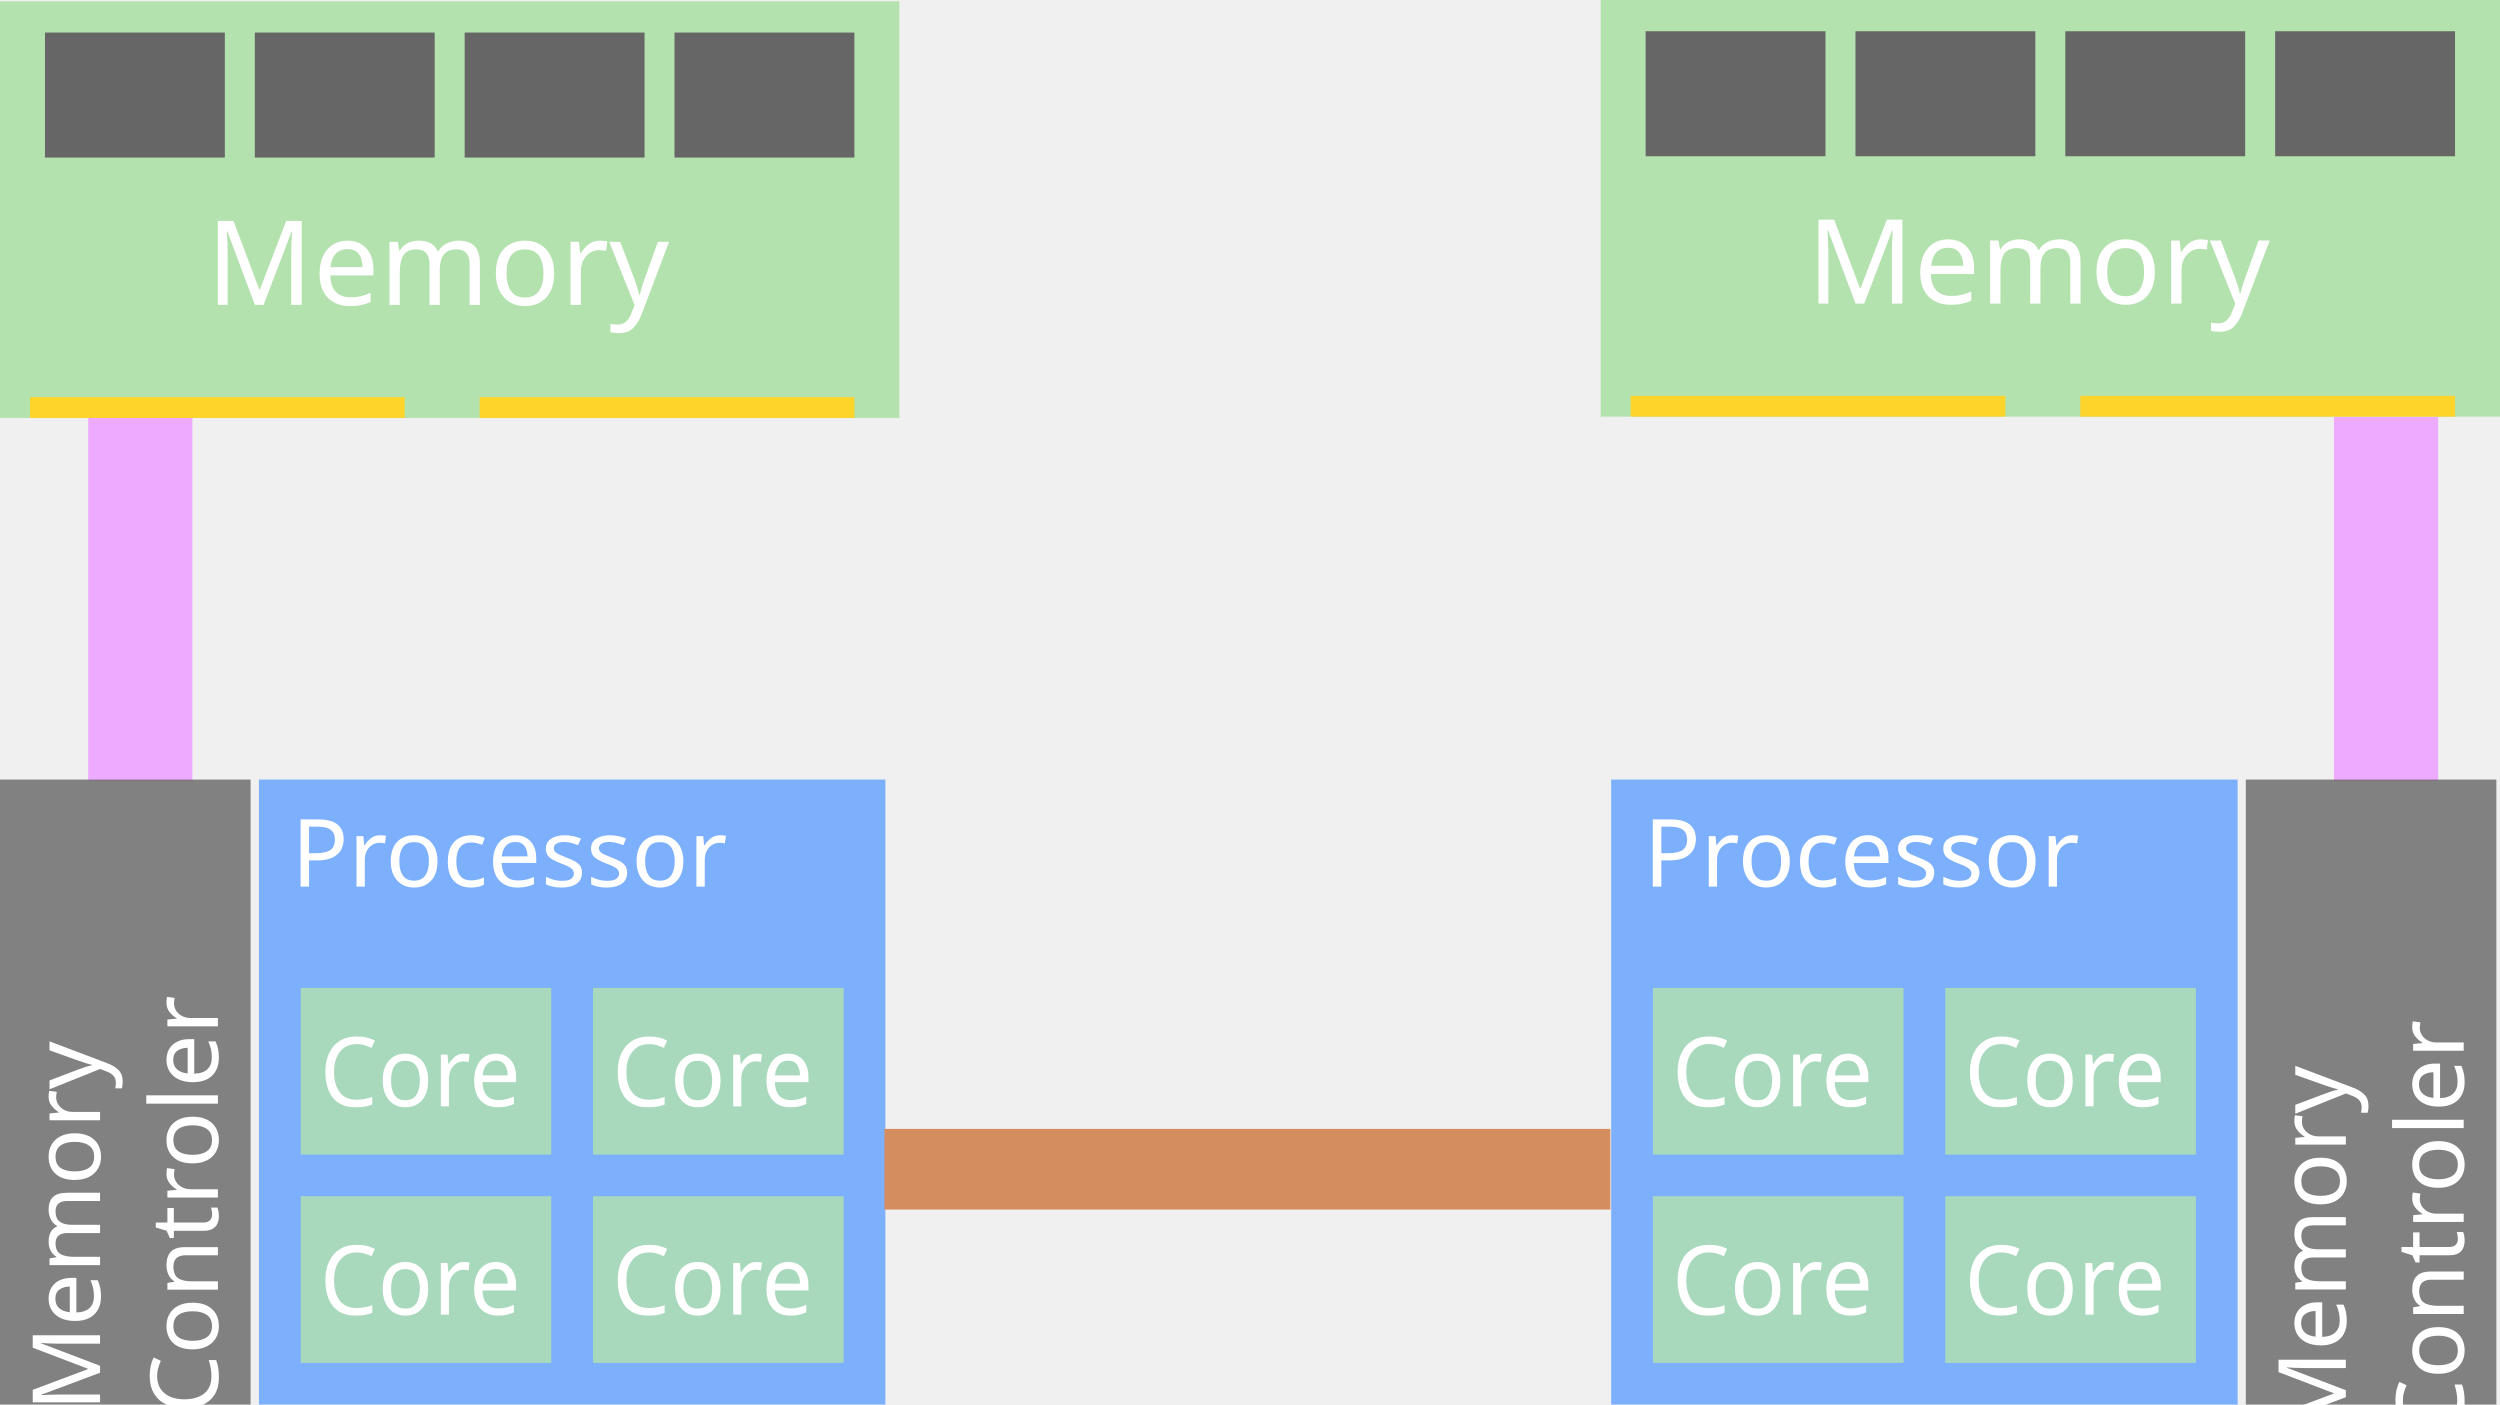
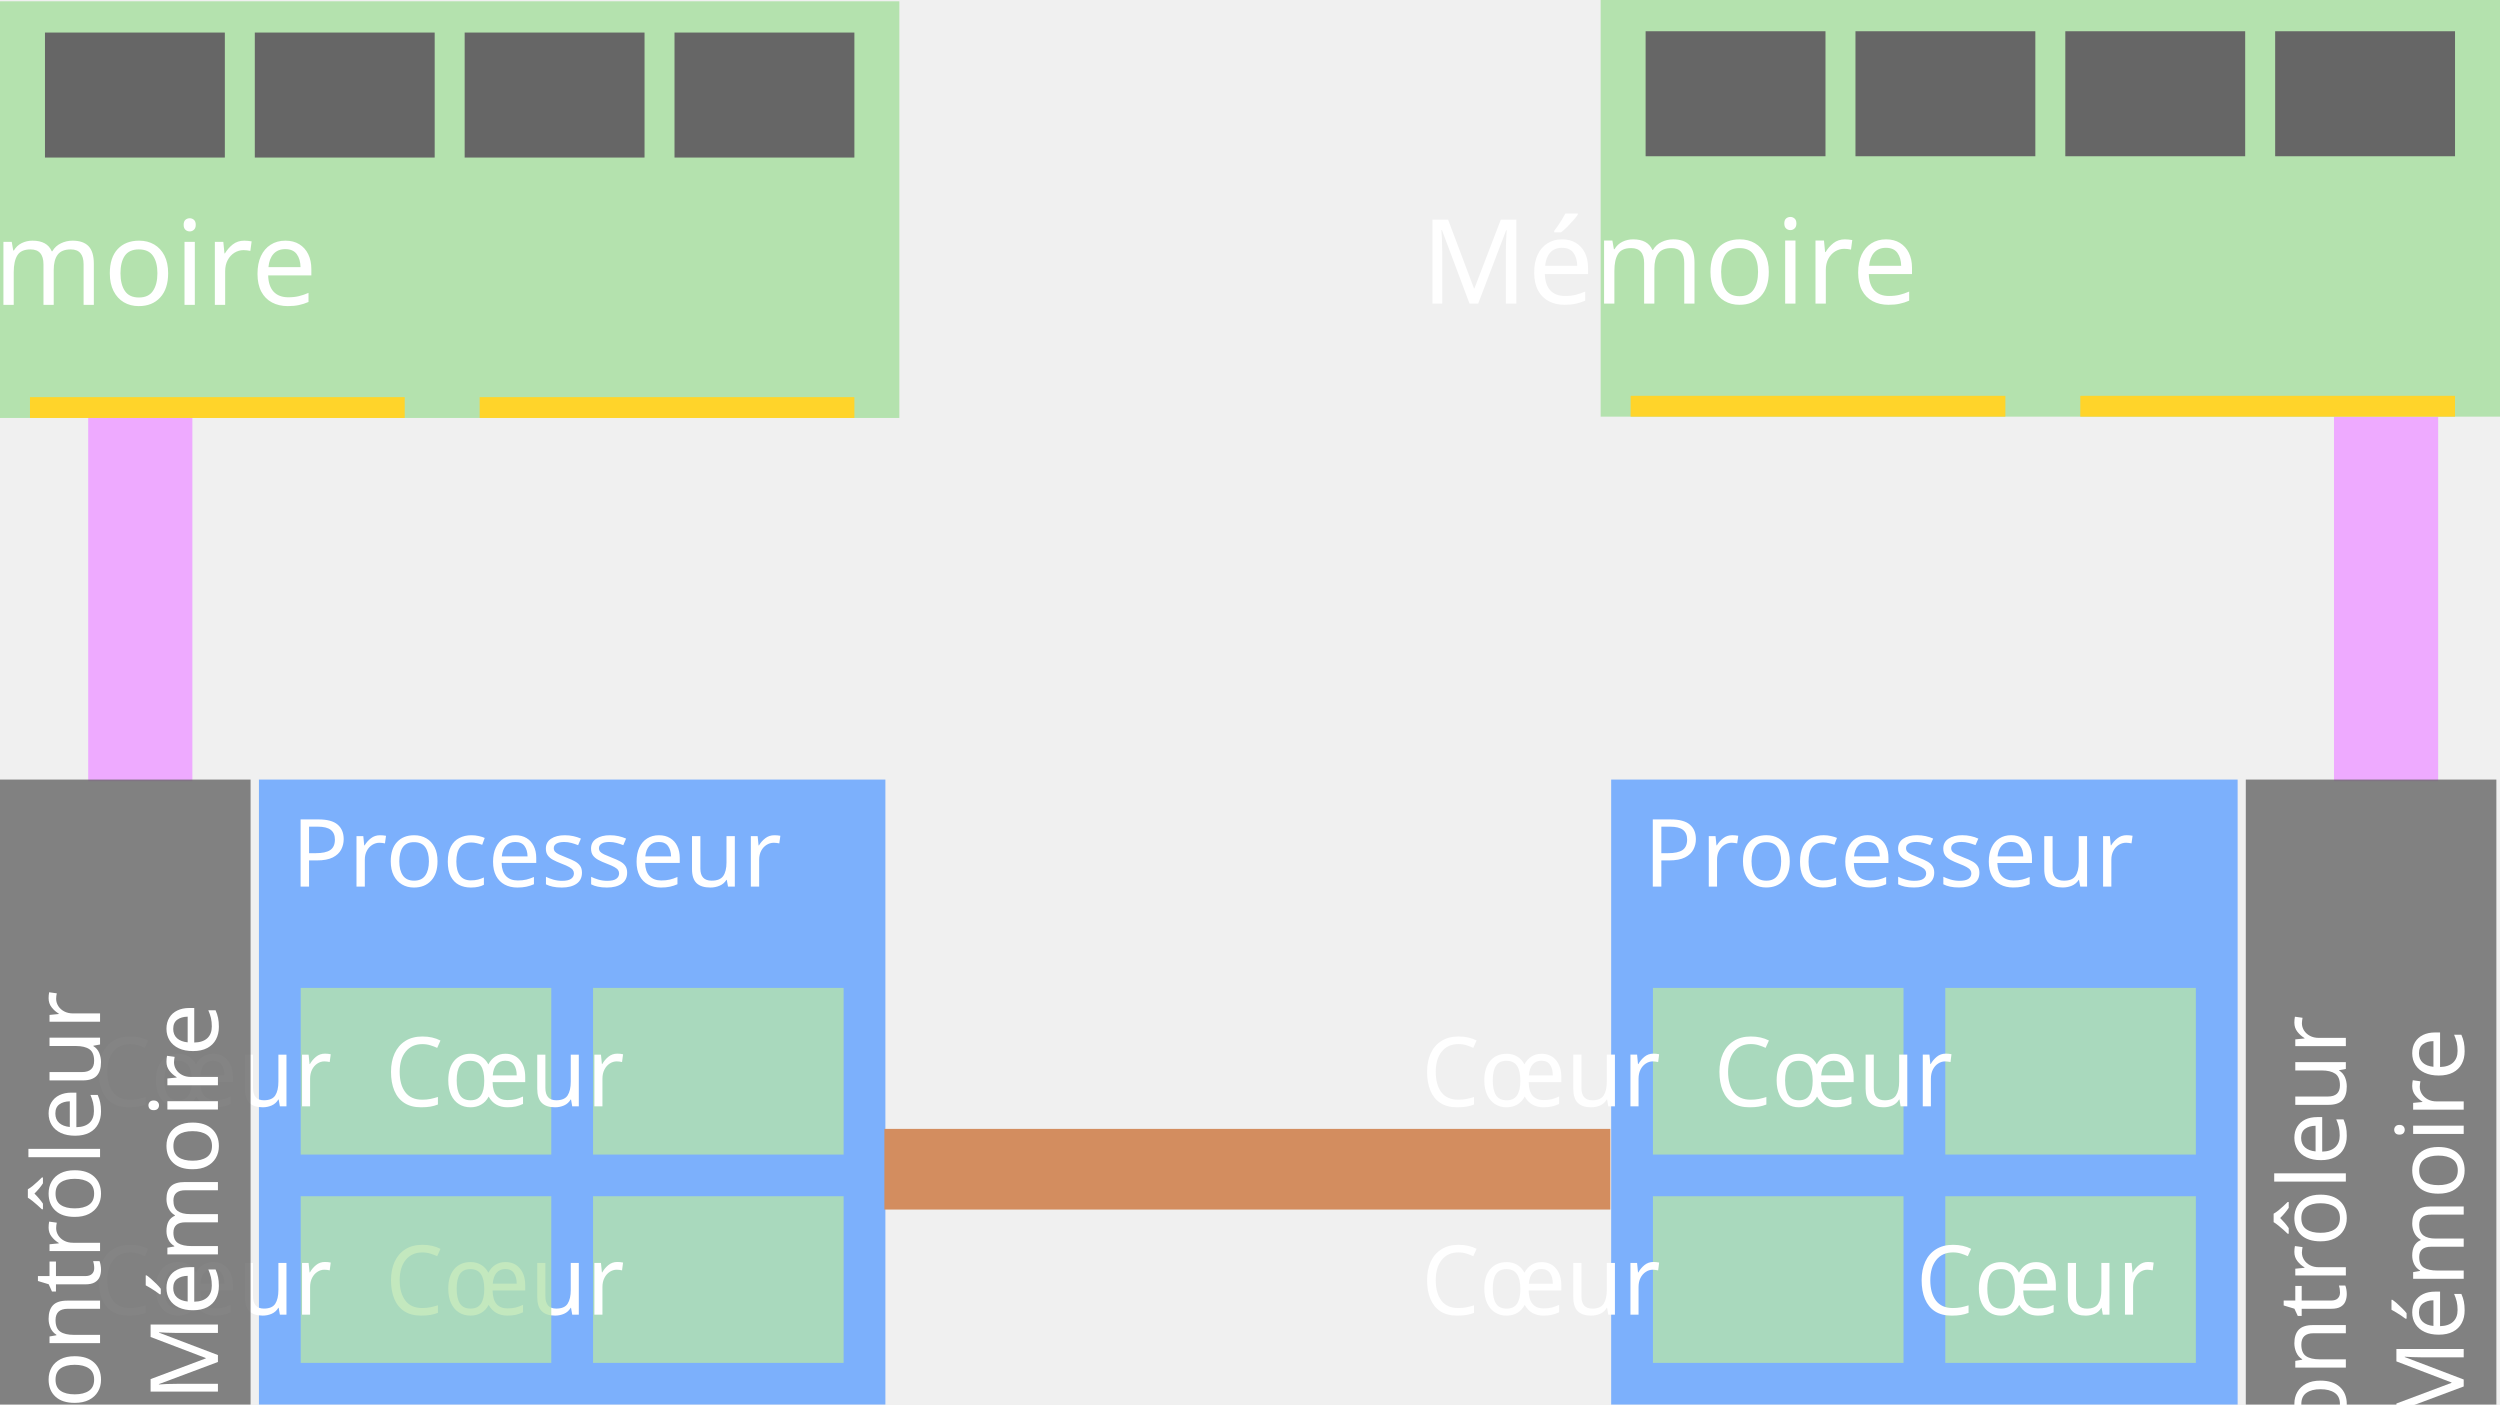
<svg xmlns="http://www.w3.org/2000/svg" width="549.092" height="308.492" id="svg2383" version="1.0">
  <defs id="defs2385">
    <marker orient="auto" refY="0" refX="0" id="Arrow1Mend" style="overflow:visible">
      <path id="path4624" d="M 0,0 L 5,-5 L -12.5,0 L 5,5 L 0,0 z" style="fill-rule:evenodd;stroke:#000000;stroke-width:1pt;marker-start:none" transform="matrix(-0.4,0,0,-0.4,-4,0)" />
    </marker>
  </defs>
  <g id="layer1" transform="translate(-221.8269,-183.7166)">
    <g id="g2728">
      <rect transform="matrix(0,1,-1,0,0,0)" y="-264.077" x="275.23" height="22.878" width="80.073" id="rect3811" style="fill:#eeaaff;fill-opacity:1;stroke:none;stroke-width:3.543;stroke-miterlimit:4;stroke-dasharray:none;stroke-opacity:1" />
      <g id="g3723" transform="matrix(0.6456716,0,0,0.6456716,102.0379,282.0871)">
        <rect y="112.832" x="273.607" height="212.598" width="213.1" id="rect3725" style="opacity:0.804;fill:#60a0ff;fill-opacity:1;stroke:none;stroke-width:3.543;stroke-miterlimit:4;stroke-dasharray:none;stroke-opacity:1" />
-         <text transform="scale(1.001179,0.9988228)" id="text3727" y="149.405" x="284.331" style="font-size:32.038px;font-style:normal;font-variant:normal;font-weight:normal;font-stretch:normal;fill:#ffffff;fill-opacity:1;stroke:none;stroke-width:1px;stroke-linecap:butt;stroke-linejoin:miter;stroke-opacity:1;font-family:Sans;-inkscape-font-specification:Sans" xml:space="preserve">
-           <tspan y="149.405" x="284.331" id="tspan3729">Processor</tspan>
+         <text transform="scale(1.001179,0.9988228)" id="text3727" y="149.405" x="284.331" style="font-size:32.038px;font-style:normal;font-variant:normal;font-weight:normal;font-stretch:normal;fill:#ffffff;fill-opacity:1;stroke:none;font-family:Sans;-inkscape-font-specification:Sans" xml:space="preserve">
+           <tspan y="149.405" x="284.331" id="tspan3729">Processeur</tspan>
        </text>
        <rect y="183.698" x="287.814" height="56.693" width="85.24" id="rect3731" style="opacity:0.804;fill:#b4e2ae;fill-opacity:1;stroke:none;stroke-width:3.543;stroke-miterlimit:4;stroke-dasharray:none;stroke-opacity:1" />
-         <text transform="scale(0.9744757,1.026193)" id="text3733" y="218.274" x="302.01" style="font-size:31.981px;font-style:normal;font-variant:normal;font-weight:normal;font-stretch:normal;fill:#ffffff;fill-opacity:1;stroke:none;stroke-width:1px;stroke-linecap:butt;stroke-linejoin:miter;stroke-opacity:1;font-family:Sans;-inkscape-font-specification:Sans" xml:space="preserve">
-           <tspan y="218.274" x="302.01" id="tspan3735">Core</tspan>
+         <text transform="scale(0.9744757,1.026193)" id="text3733" y="218.274" x="337.301" style="font-size:31.981px;font-style:normal;font-variant:normal;font-weight:normal;font-stretch:normal;fill:#ffffff;fill-opacity:1;stroke:none;font-family:Sans;-inkscape-font-specification:Sans;text-anchor:middle;text-align:center" xml:space="preserve">
+           <tspan y="218.274" x="302.01" id="tspan3735">Cœur</tspan>
        </text>
        <rect style="opacity:0.804;fill:#b4e2ae;fill-opacity:1;stroke:none;stroke-width:3.543;stroke-miterlimit:4;stroke-dasharray:none;stroke-opacity:1" id="rect3737" width="85.24" height="56.693" x="387.261" y="183.698" />
-         <text transform="scale(0.9744757,1.026193)" xml:space="preserve" style="font-size:31.981px;font-style:normal;font-variant:normal;font-weight:normal;font-stretch:normal;fill:#ffffff;fill-opacity:1;stroke:none;stroke-width:1px;stroke-linecap:butt;stroke-linejoin:miter;stroke-opacity:1;font-family:Sans;-inkscape-font-specification:Sans" x="404.061" y="218.274" id="text3739">
-           <tspan id="tspan3741" x="404.061" y="218.274">Core</tspan>
+         <text transform="scale(0.9744757,1.026193)" xml:space="preserve" style="font-size:31.981px;font-style:normal;font-variant:normal;font-weight:normal;font-stretch:normal;fill:#ffffff;fill-opacity:1;stroke:none;font-family:Sans;-inkscape-font-specification:Sans;text-anchor:middle;text-align:center" x="439.352" y="218.274" id="text3739">
+           <tspan id="tspan3741" x="404.061" y="218.274">Cœur</tspan>
        </text>
        <rect y="254.565" x="387.261" height="56.693" width="85.24" id="rect3743" style="opacity:0.804;fill:#b4e2ae;fill-opacity:1;stroke:none;stroke-width:3.543;stroke-miterlimit:4;stroke-dasharray:none;stroke-opacity:1" />
-         <text transform="scale(0.9744757,1.026193)" id="text3745" y="287.331" x="404.061" style="font-size:31.981px;font-style:normal;font-variant:normal;font-weight:normal;font-stretch:normal;fill:#ffffff;fill-opacity:1;stroke:none;stroke-width:1px;stroke-linecap:butt;stroke-linejoin:miter;stroke-opacity:1;font-family:Sans;-inkscape-font-specification:Sans" xml:space="preserve">
-           <tspan y="287.331" x="404.061" id="tspan3747">Core</tspan>
+         <text transform="scale(0.9744757,1.026193)" id="text3745" y="287.331" x="439.352" style="font-size:31.981px;font-style:normal;font-variant:normal;font-weight:normal;font-stretch:normal;fill:#ffffff;fill-opacity:1;stroke:none;font-family:Sans;-inkscape-font-specification:Sans;text-anchor:middle;text-align:center" xml:space="preserve">
+           <tspan y="287.331" x="404.061" id="tspan3747">Cœur</tspan>
        </text>
        <rect style="opacity:0.804;fill:#b4e2ae;fill-opacity:1;stroke:none;stroke-width:3.543;stroke-miterlimit:4;stroke-dasharray:none;stroke-opacity:1" id="rect3749" width="85.24" height="56.693" x="287.814" y="254.565" />
-         <text transform="scale(0.9744757,1.026193)" xml:space="preserve" style="font-size:31.981px;font-style:normal;font-variant:normal;font-weight:normal;font-stretch:normal;fill:#ffffff;fill-opacity:1;stroke:none;stroke-width:1px;stroke-linecap:butt;stroke-linejoin:miter;stroke-opacity:1;font-family:Sans;-inkscape-font-specification:Sans" x="302.01" y="287.331" id="text3751">
-           <tspan id="tspan3753" x="302.01" y="287.331">Core</tspan>
+         <text transform="scale(0.9744757,1.026193)" xml:space="preserve" style="font-size:31.981px;font-style:normal;font-variant:normal;font-weight:normal;font-stretch:normal;fill:#ffffff;fill-opacity:1;stroke:none;font-family:Sans;-inkscape-font-specification:Sans;text-anchor:middle;text-align:center" x="337.301" y="287.331" id="text3751">
+           <tspan id="tspan3753" x="302.01" y="287.331">Cœur</tspan>
        </text>
        <rect y="112.832" x="185.526" height="212.598" width="85.24" id="rect3755" style="opacity:0.804;fill:#666666;fill-opacity:1;stroke:none;stroke-width:3.543;stroke-miterlimit:4;stroke-dasharray:none;stroke-opacity:1" />
-         <text transform="matrix(0,-0.9988228,1.001179,0,0,0)" id="text3757" y="219.305" x="-220.274" style="font-size:32.038px;font-style:normal;font-variant:normal;font-weight:normal;font-stretch:normal;text-align:center;writing-mode:lr-tb;text-anchor:middle;fill:#ffffff;fill-opacity:1;stroke:none;stroke-width:1px;stroke-linecap:butt;stroke-linejoin:miter;stroke-opacity:1;font-family:Sans;-inkscape-font-specification:Sans" xml:space="preserve">
-           <tspan y="219.305" x="-215.174" id="tspan3759">Memory </tspan>
-           <tspan id="tspan3761" y="259.352" x="-220.274">Controler</tspan>
+         <text transform="matrix(0,-0.9988228,1.001179,0,0,0)" id="text3757" y="219.305" x="-220.274" style="font-size:32.038px;font-style:normal;font-variant:normal;font-weight:normal;font-stretch:normal;text-align:center;writing-mode:lr-tb;text-anchor:middle;fill:#ffffff;fill-opacity:1;stroke:none;font-family:Sans;-inkscape-font-specification:Sans" xml:space="preserve">
+           <tspan id="tspan3761" y="219.305" x="-220.274">Contrôleur</tspan>
+           <tspan y="259.352" x="-215.174" id="tspan3094">Mémoire </tspan>
        </text>
      </g>
      <g id="g2715">
        <g id="g3784" transform="matrix(0,0.6456716,-0.929123,0,452.2787,184.0045)">
          <g transform="translate(-17.71654,-141.7323)" id="g3773">
            <rect style="opacity:1;fill:#b4e2ae;fill-opacity:1;stroke:none;stroke-width:3.543;stroke-miterlimit:4;stroke-dasharray:none;stroke-opacity:1" id="rect3763" width="141.732" height="212.598" x="17.717" y="177.165" />
            <rect style="opacity:1;fill:#666666;fill-opacity:1;stroke:none;stroke-width:3.543;stroke-miterlimit:4;stroke-dasharray:none;stroke-opacity:1" id="rect3765" width="42.52" height="42.52" x="28.346" y="336.614" />
            <rect y="287.008" x="28.346" height="42.52" width="42.52" id="rect3767" style="opacity:1;fill:#666666;fill-opacity:1;stroke:none;stroke-width:3.543;stroke-miterlimit:4;stroke-dasharray:none;stroke-opacity:1" />
            <rect y="237.402" x="28.346" height="42.52" width="42.52" id="rect3769" style="opacity:1;fill:#666666;fill-opacity:1;stroke:none;stroke-width:3.543;stroke-miterlimit:4;stroke-dasharray:none;stroke-opacity:1" />
            <rect style="opacity:1;fill:#666666;fill-opacity:1;stroke:none;stroke-width:3.543;stroke-miterlimit:4;stroke-dasharray:none;stroke-opacity:1" id="rect3771" width="42.52" height="42.52" x="28.346" y="187.795" />
          </g>
          <rect y="152.362" x="134.646" height="88.583" width="7.087" id="rect3780" style="opacity:1;fill:#ffd42a;fill-opacity:1;stroke:none;stroke-width:3.543;stroke-miterlimit:4;stroke-dasharray:none;stroke-opacity:1" />
          <rect style="opacity:1;fill:#ffd42a;fill-opacity:1;stroke:none;stroke-width:3.543;stroke-miterlimit:4;stroke-dasharray:none;stroke-opacity:1" id="rect3782" width="7.087" height="88.583" x="134.646" y="46.063" />
        </g>
-         <text xml:space="preserve" style="font-size:25.827px;font-style:normal;font-variant:normal;font-weight:normal;font-stretch:normal;writing-mode:lr-tb;fill:#ffffff;fill-opacity:1;stroke:none;stroke-width:1px;stroke-linecap:butt;stroke-linejoin:miter;stroke-opacity:1;font-family:Sans;-inkscape-font-specification:Sans" x="267.173" y="250.685" id="text3794">
-           <tspan id="tspan3796" x="267.173" y="250.685">Memory</tspan>
+         <text xml:space="preserve" style="font-size:25.827px;font-style:normal;font-variant:normal;font-weight:normal;font-stretch:normal;writing-mode:lr-tb;fill:#ffffff;fill-opacity:1;stroke:none;font-family:Sans;-inkscape-font-specification:Sans;text-anchor:middle;text-align:center" x="318.057" y="250.685" id="text3794">
+           <tspan id="tspan3796" x="267.173" y="250.685">Mémoire</tspan>
        </text>
      </g>
    </g>
    <rect transform="matrix(0,-1,-1,0,0,0)" style="fill:#d38d5f;fill-opacity:1;stroke:none;stroke-width:3.543;stroke-miterlimit:4;stroke-dasharray:none;stroke-opacity:1" id="rect4606" width="17.717" height="159.449" x="-449.379" y="-575.514" />
    <g id="g3071" transform="translate(-2.518816,-3.808765)">
      <g transform="translate(0.814692,1.365111)" id="g3047">
        <g id="g3030" transform="translate(-54.56091,2.443026)">
          <rect y="354.94" x="631.964" height="137.269" width="137.593" id="rect2769" style="opacity:0.804;fill:#60a0ff;fill-opacity:1;stroke:none;stroke-width:3.543;stroke-miterlimit:4;stroke-dasharray:none;stroke-opacity:1" />
-           <text transform="scale(1.001179,0.9988228)" id="text2771" y="378.886" x="638.352" style="font-size:20.686px;font-style:normal;font-variant:normal;font-weight:normal;font-stretch:normal;fill:#ffffff;fill-opacity:1;stroke:none;stroke-width:1px;stroke-linecap:butt;stroke-linejoin:miter;stroke-opacity:1;font-family:Sans;-inkscape-font-specification:Sans" xml:space="preserve">
-             <tspan y="378.886" x="638.352" id="tspan2773">Processor</tspan>
+           <text transform="scale(1.001179,0.9988228)" id="text2771" y="378.886" x="638.352" style="font-size:20.686px;font-style:normal;font-variant:normal;font-weight:normal;font-stretch:normal;fill:#ffffff;fill-opacity:1;stroke:none;font-family:Sans;-inkscape-font-specification:Sans" xml:space="preserve">
+             <tspan y="378.886" x="638.352" id="tspan2773">Processeur</tspan>
          </text>
          <rect y="400.696" x="641.137" height="36.605" width="55.037" id="rect2775" style="opacity:0.804;fill:#b4e2ae;fill-opacity:1;stroke:none;stroke-width:3.543;stroke-miterlimit:4;stroke-dasharray:none;stroke-opacity:1" />
-           <text transform="scale(0.9744757,1.026193)" id="text2777" y="415.82" x="662.229" style="font-size:20.649px;font-style:normal;font-variant:normal;font-weight:normal;font-stretch:normal;fill:#ffffff;fill-opacity:1;stroke:none;stroke-width:1px;stroke-linecap:butt;stroke-linejoin:miter;stroke-opacity:1;font-family:Sans;-inkscape-font-specification:Sans" xml:space="preserve">
-             <tspan y="415.82" x="662.229" id="tspan2779">Core</tspan>
+           <text transform="scale(0.9744757,1.026193)" id="text2777" y="415.82" x="685.015" style="font-size:20.649px;font-style:normal;font-variant:normal;font-weight:normal;font-stretch:normal;fill:#ffffff;fill-opacity:1;stroke:none;font-family:Sans;-inkscape-font-specification:Sans;text-anchor:middle;text-align:center" xml:space="preserve">
+             <tspan y="415.82" x="662.229" id="tspan2779">Cœur</tspan>
          </text>
          <rect style="opacity:0.804;fill:#b4e2ae;fill-opacity:1;stroke:none;stroke-width:3.543;stroke-miterlimit:4;stroke-dasharray:none;stroke-opacity:1" id="rect2781" width="55.037" height="36.605" x="705.347" y="400.696" />
-           <text transform="scale(0.9744757,1.026193)" xml:space="preserve" style="font-size:20.649px;font-style:normal;font-variant:normal;font-weight:normal;font-stretch:normal;fill:#ffffff;fill-opacity:1;stroke:none;stroke-width:1px;stroke-linecap:butt;stroke-linejoin:miter;stroke-opacity:1;font-family:Sans;-inkscape-font-specification:Sans" x="728.121" y="415.82" id="text2783">
-             <tspan id="tspan2785" x="728.121" y="415.82">Core</tspan>
+           <text transform="scale(0.9744757,1.026193)" xml:space="preserve" style="font-size:20.649px;font-style:normal;font-variant:normal;font-weight:normal;font-stretch:normal;fill:#ffffff;fill-opacity:1;stroke:none;font-family:Sans;-inkscape-font-specification:Sans;text-anchor:middle;text-align:center" x="750.907" y="415.82" id="text2783">
+             <tspan id="tspan2785" x="728.121" y="415.82">Cœur</tspan>
          </text>
          <rect y="446.452" x="705.347" height="36.605" width="55.037" id="rect2787" style="opacity:0.804;fill:#b4e2ae;fill-opacity:1;stroke:none;stroke-width:3.543;stroke-miterlimit:4;stroke-dasharray:none;stroke-opacity:1" />
-           <text transform="scale(0.9744757,1.026193)" id="text2789" y="460.409" x="728.121" style="font-size:20.649px;font-style:normal;font-variant:normal;font-weight:normal;font-stretch:normal;fill:#ffffff;fill-opacity:1;stroke:none;stroke-width:1px;stroke-linecap:butt;stroke-linejoin:miter;stroke-opacity:1;font-family:Sans;-inkscape-font-specification:Sans" xml:space="preserve">
-             <tspan y="460.409" x="728.121" id="tspan2791">Core</tspan>
+           <text transform="scale(0.9744757,1.026193)" id="text2789" y="460.409" x="750.907" style="font-size:20.649px;font-style:normal;font-variant:normal;font-weight:normal;font-stretch:normal;text-align:center;text-anchor:middle;fill:#ffffff;fill-opacity:1;stroke:none;font-family:Sans;-inkscape-font-specification:Sans" xml:space="preserve">
+             <tspan y="460.409" x="773.694" id="tspan2791">Cœur</tspan>
          </text>
          <rect style="opacity:0.804;fill:#b4e2ae;fill-opacity:1;stroke:none;stroke-width:3.543;stroke-miterlimit:4;stroke-dasharray:none;stroke-opacity:1" id="rect2793" width="55.037" height="36.605" x="641.137" y="446.452" />
-           <text transform="scale(0.9744757,1.026193)" xml:space="preserve" style="font-size:20.649px;font-style:normal;font-variant:normal;font-weight:normal;font-stretch:normal;fill:#ffffff;fill-opacity:1;stroke:none;stroke-width:1px;stroke-linecap:butt;stroke-linejoin:miter;stroke-opacity:1;font-family:Sans;-inkscape-font-specification:Sans" x="662.229" y="460.409" id="text2795">
-             <tspan id="tspan2797" x="662.229" y="460.409">Core</tspan>
+           <text transform="scale(0.9744757,1.026193)" xml:space="preserve" style="font-size:20.649px;font-style:normal;font-variant:normal;font-weight:normal;font-stretch:normal;fill:#ffffff;fill-opacity:1;stroke:none;font-family:Sans;-inkscape-font-specification:Sans;text-anchor:middle;text-align:center" x="685.015" y="460.409" id="text2795">
+             <tspan id="tspan2797" x="662.229" y="460.409">Cœur</tspan>
          </text>
        </g>
        <g id="g3023" transform="translate(141.6955,2.443026)">
          <rect style="fill:#eeaaff;fill-opacity:1;stroke:none;stroke-width:3.543;stroke-miterlimit:4;stroke-dasharray:none;stroke-opacity:1" id="rect2765" width="80.073" height="22.878" x="275.23" y="-617.343" transform="matrix(0,1,-1,0,0,0)" />
          <rect y="354.94" x="575.093" height="137.269" width="55.037" id="rect2799" style="opacity:0.804;fill:#666666;fill-opacity:1;stroke:none;stroke-width:3.543;stroke-miterlimit:4;stroke-dasharray:none;stroke-opacity:1" />
-           <text transform="matrix(0,-0.9988228,1.001179,0,0,0)" id="text2801" y="596.367" x="-424.644" style="font-size:20.686px;font-style:normal;font-variant:normal;font-weight:normal;font-stretch:normal;text-align:center;writing-mode:lr-tb;text-anchor:middle;fill:#ffffff;fill-opacity:1;stroke:none;stroke-width:1px;stroke-linecap:butt;stroke-linejoin:miter;stroke-opacity:1;font-family:Sans;-inkscape-font-specification:Sans" xml:space="preserve">
-             <tspan y="596.367" x="-421.351" id="tspan2803">Memory </tspan>
-             <tspan id="tspan2805" y="622.224" x="-424.644">Controler</tspan>
+           <text transform="matrix(0,-0.9988228,1.001179,0,0,0)" id="text2801" y="596.367" x="-424.644" style="font-size:20.686px;font-style:normal;font-variant:normal;font-weight:normal;font-stretch:normal;text-align:center;writing-mode:lr-tb;text-anchor:middle;fill:#ffffff;fill-opacity:1;stroke:none;font-family:Sans;-inkscape-font-specification:Sans" xml:space="preserve">
+             <tspan id="tspan2805" y="596.367" x="-424.644">Contrôleur</tspan>
+             <tspan y="622.224" x="-421.351" id="tspan3098">Mémoire </tspan>
          </text>
        </g>
      </g>
      <g transform="translate(354.0805,3.520941)" id="g2807">
        <g transform="matrix(0,0.6456716,-0.929123,0,452.2787,184.0045)" id="g2809">
          <g id="g2811" transform="translate(-17.71654,-141.7323)">
            <rect y="177.165" x="17.717" height="212.598" width="141.732" id="rect2813" style="opacity:1;fill:#b4e2ae;fill-opacity:1;stroke:none;stroke-width:3.543;stroke-miterlimit:4;stroke-dasharray:none;stroke-opacity:1" />
            <rect y="336.614" x="28.346" height="42.52" width="42.52" id="rect2815" style="opacity:1;fill:#666666;fill-opacity:1;stroke:none;stroke-width:3.543;stroke-miterlimit:4;stroke-dasharray:none;stroke-opacity:1" />
            <rect style="opacity:1;fill:#666666;fill-opacity:1;stroke:none;stroke-width:3.543;stroke-miterlimit:4;stroke-dasharray:none;stroke-opacity:1" id="rect2817" width="42.52" height="42.52" x="28.346" y="287.008" />
            <rect style="opacity:1;fill:#666666;fill-opacity:1;stroke:none;stroke-width:3.543;stroke-miterlimit:4;stroke-dasharray:none;stroke-opacity:1" id="rect2819" width="42.52" height="42.52" x="28.346" y="237.402" />
            <rect y="187.795" x="28.346" height="42.52" width="42.52" id="rect2821" style="opacity:1;fill:#666666;fill-opacity:1;stroke:none;stroke-width:3.543;stroke-miterlimit:4;stroke-dasharray:none;stroke-opacity:1" />
          </g>
          <rect style="opacity:1;fill:#ffd42a;fill-opacity:1;stroke:none;stroke-width:3.543;stroke-miterlimit:4;stroke-dasharray:none;stroke-opacity:1" id="rect2823" width="7.087" height="88.583" x="134.646" y="152.362" />
          <rect y="46.063" x="134.646" height="88.583" width="7.087" id="rect2825" style="opacity:1;fill:#ffd42a;fill-opacity:1;stroke:none;stroke-width:3.543;stroke-miterlimit:4;stroke-dasharray:none;stroke-opacity:1" />
        </g>
-         <text id="text2827" y="250.685" x="267.173" style="font-size:25.827px;font-style:normal;font-variant:normal;font-weight:normal;font-stretch:normal;writing-mode:lr-tb;fill:#ffffff;fill-opacity:1;stroke:none;stroke-width:1px;stroke-linecap:butt;stroke-linejoin:miter;stroke-opacity:1;font-family:Sans;-inkscape-font-specification:Sans" xml:space="preserve">
-           <tspan y="250.685" x="267.173" id="tspan2829">Memory</tspan>
+         <text id="text2827" y="250.685" x="318.057" style="font-size:25.827px;font-style:normal;font-variant:normal;font-weight:normal;font-stretch:normal;writing-mode:lr-tb;fill:#ffffff;fill-opacity:1;stroke:none;font-family:Sans;-inkscape-font-specification:Sans;text-anchor:middle;text-align:center" xml:space="preserve">
+           <tspan y="250.685" x="267.173" id="tspan2829">Mémoire</tspan>
        </text>
      </g>
    </g>
  </g>
</svg>
